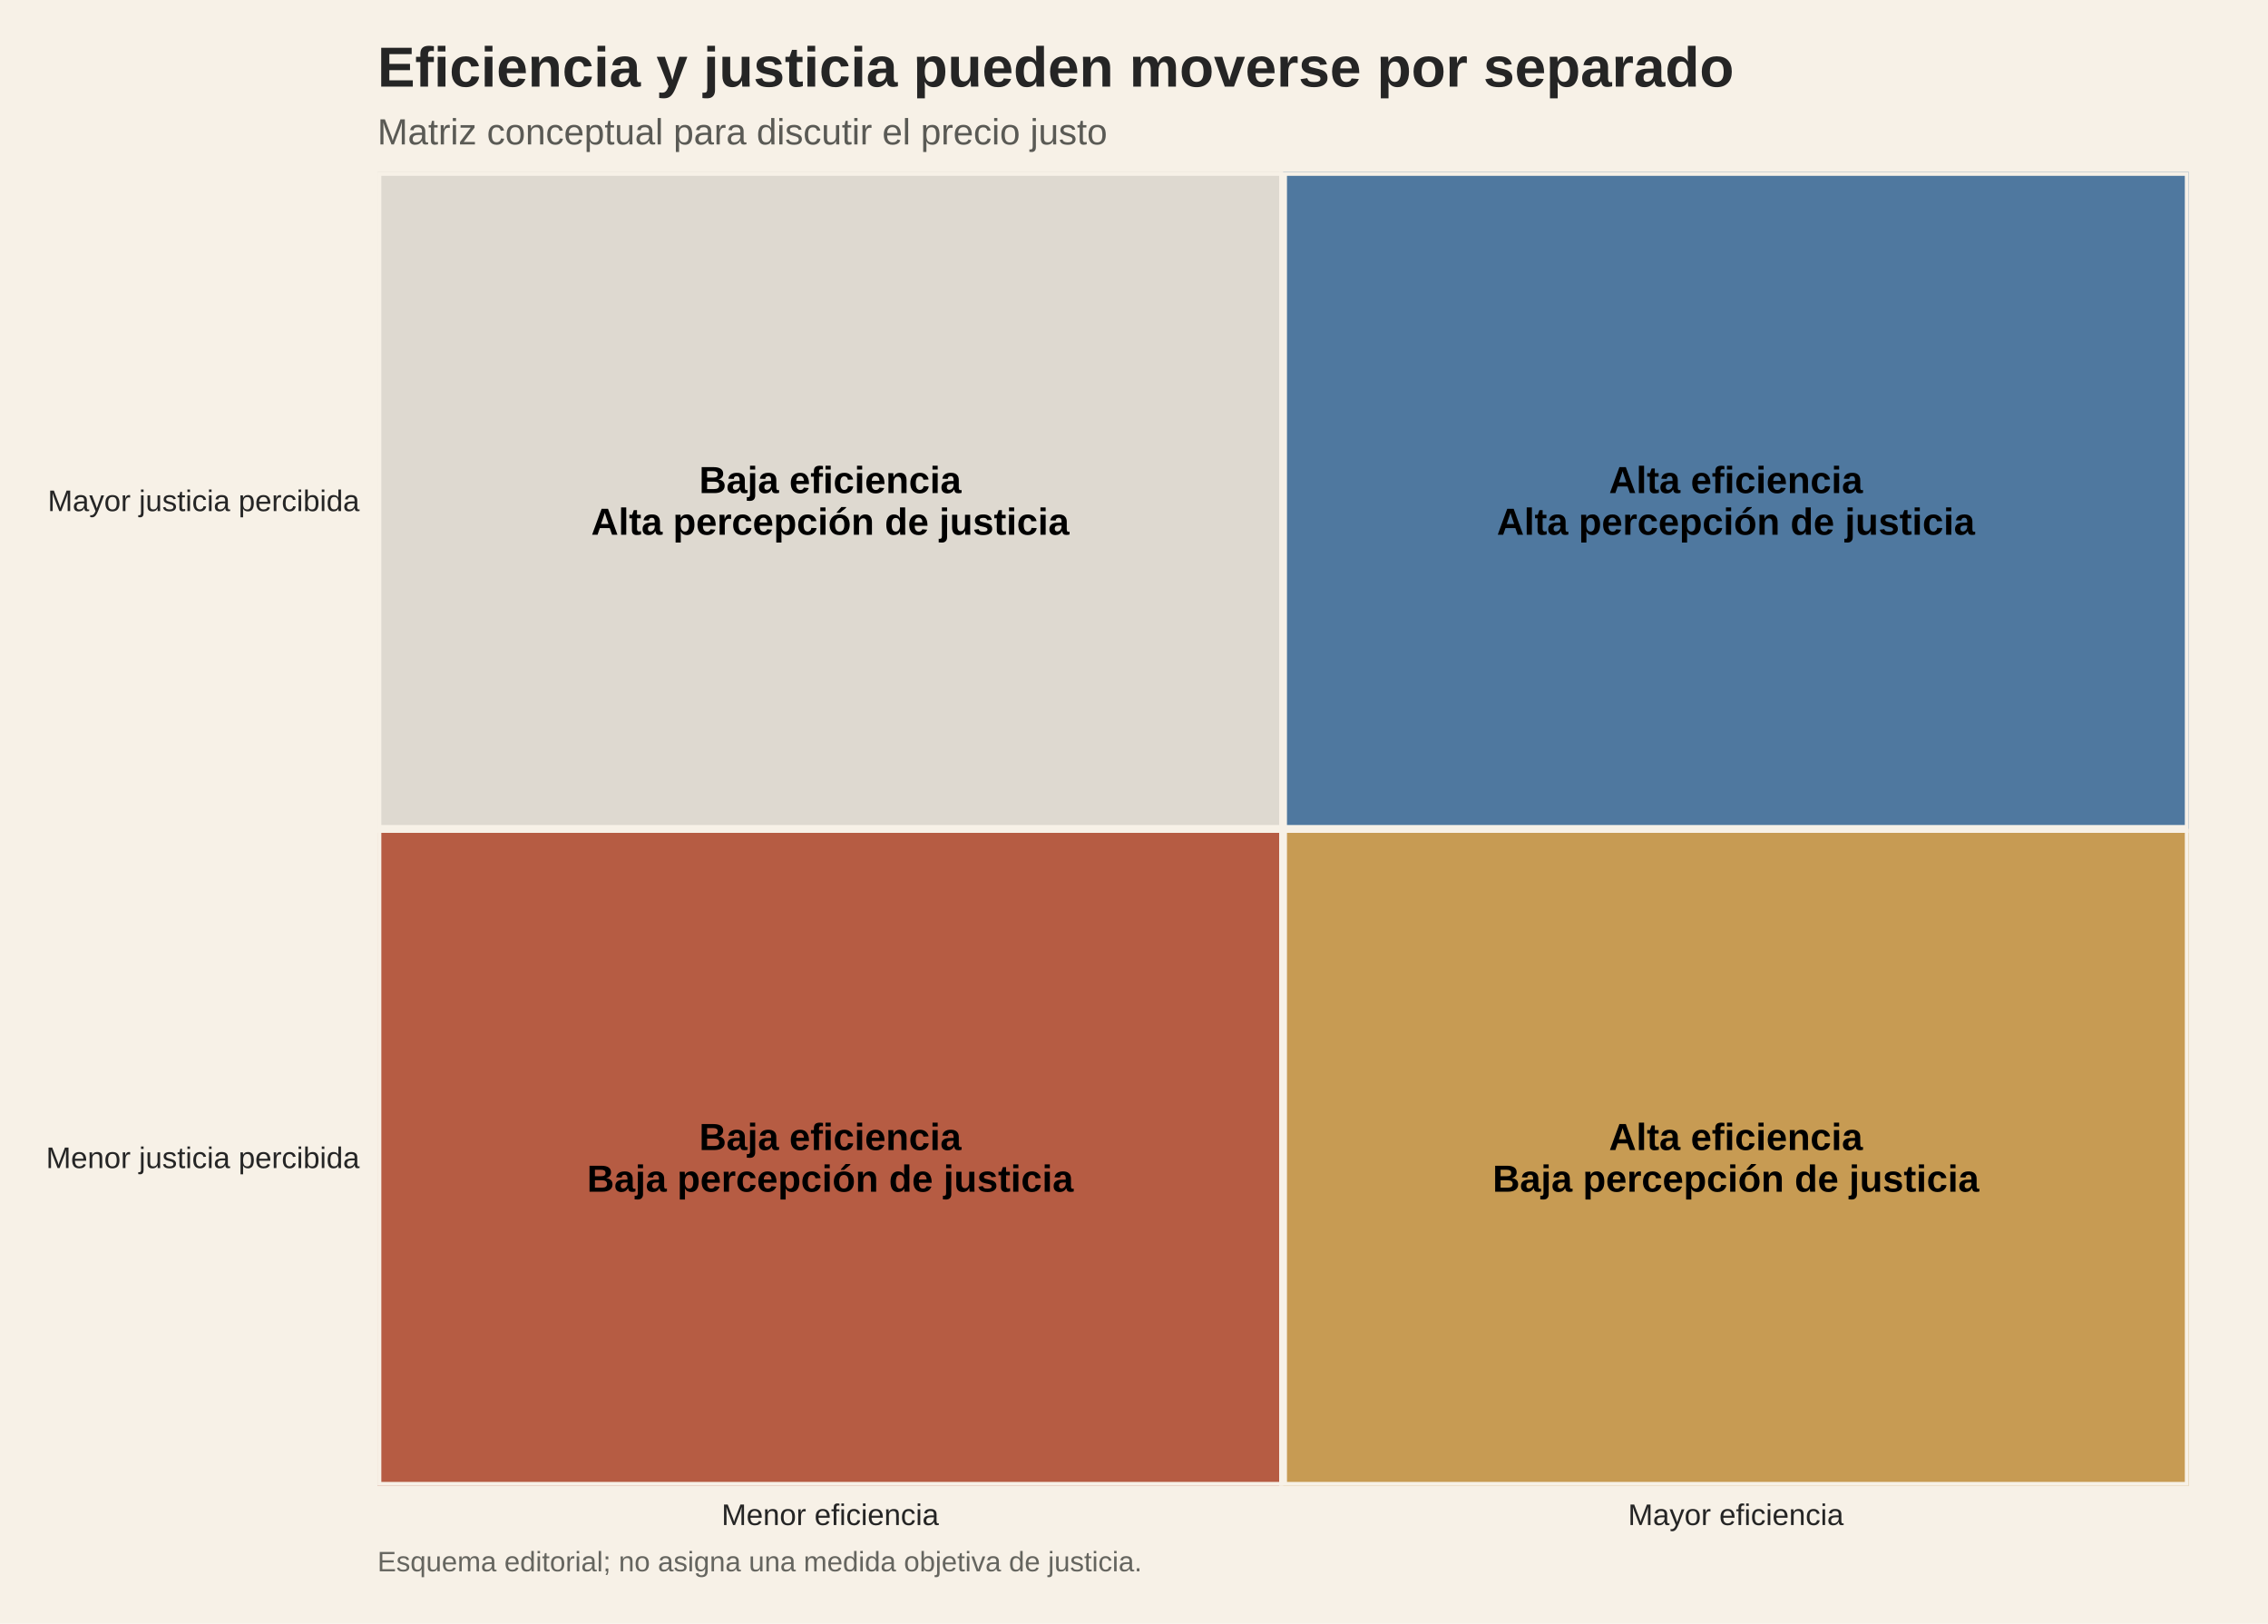
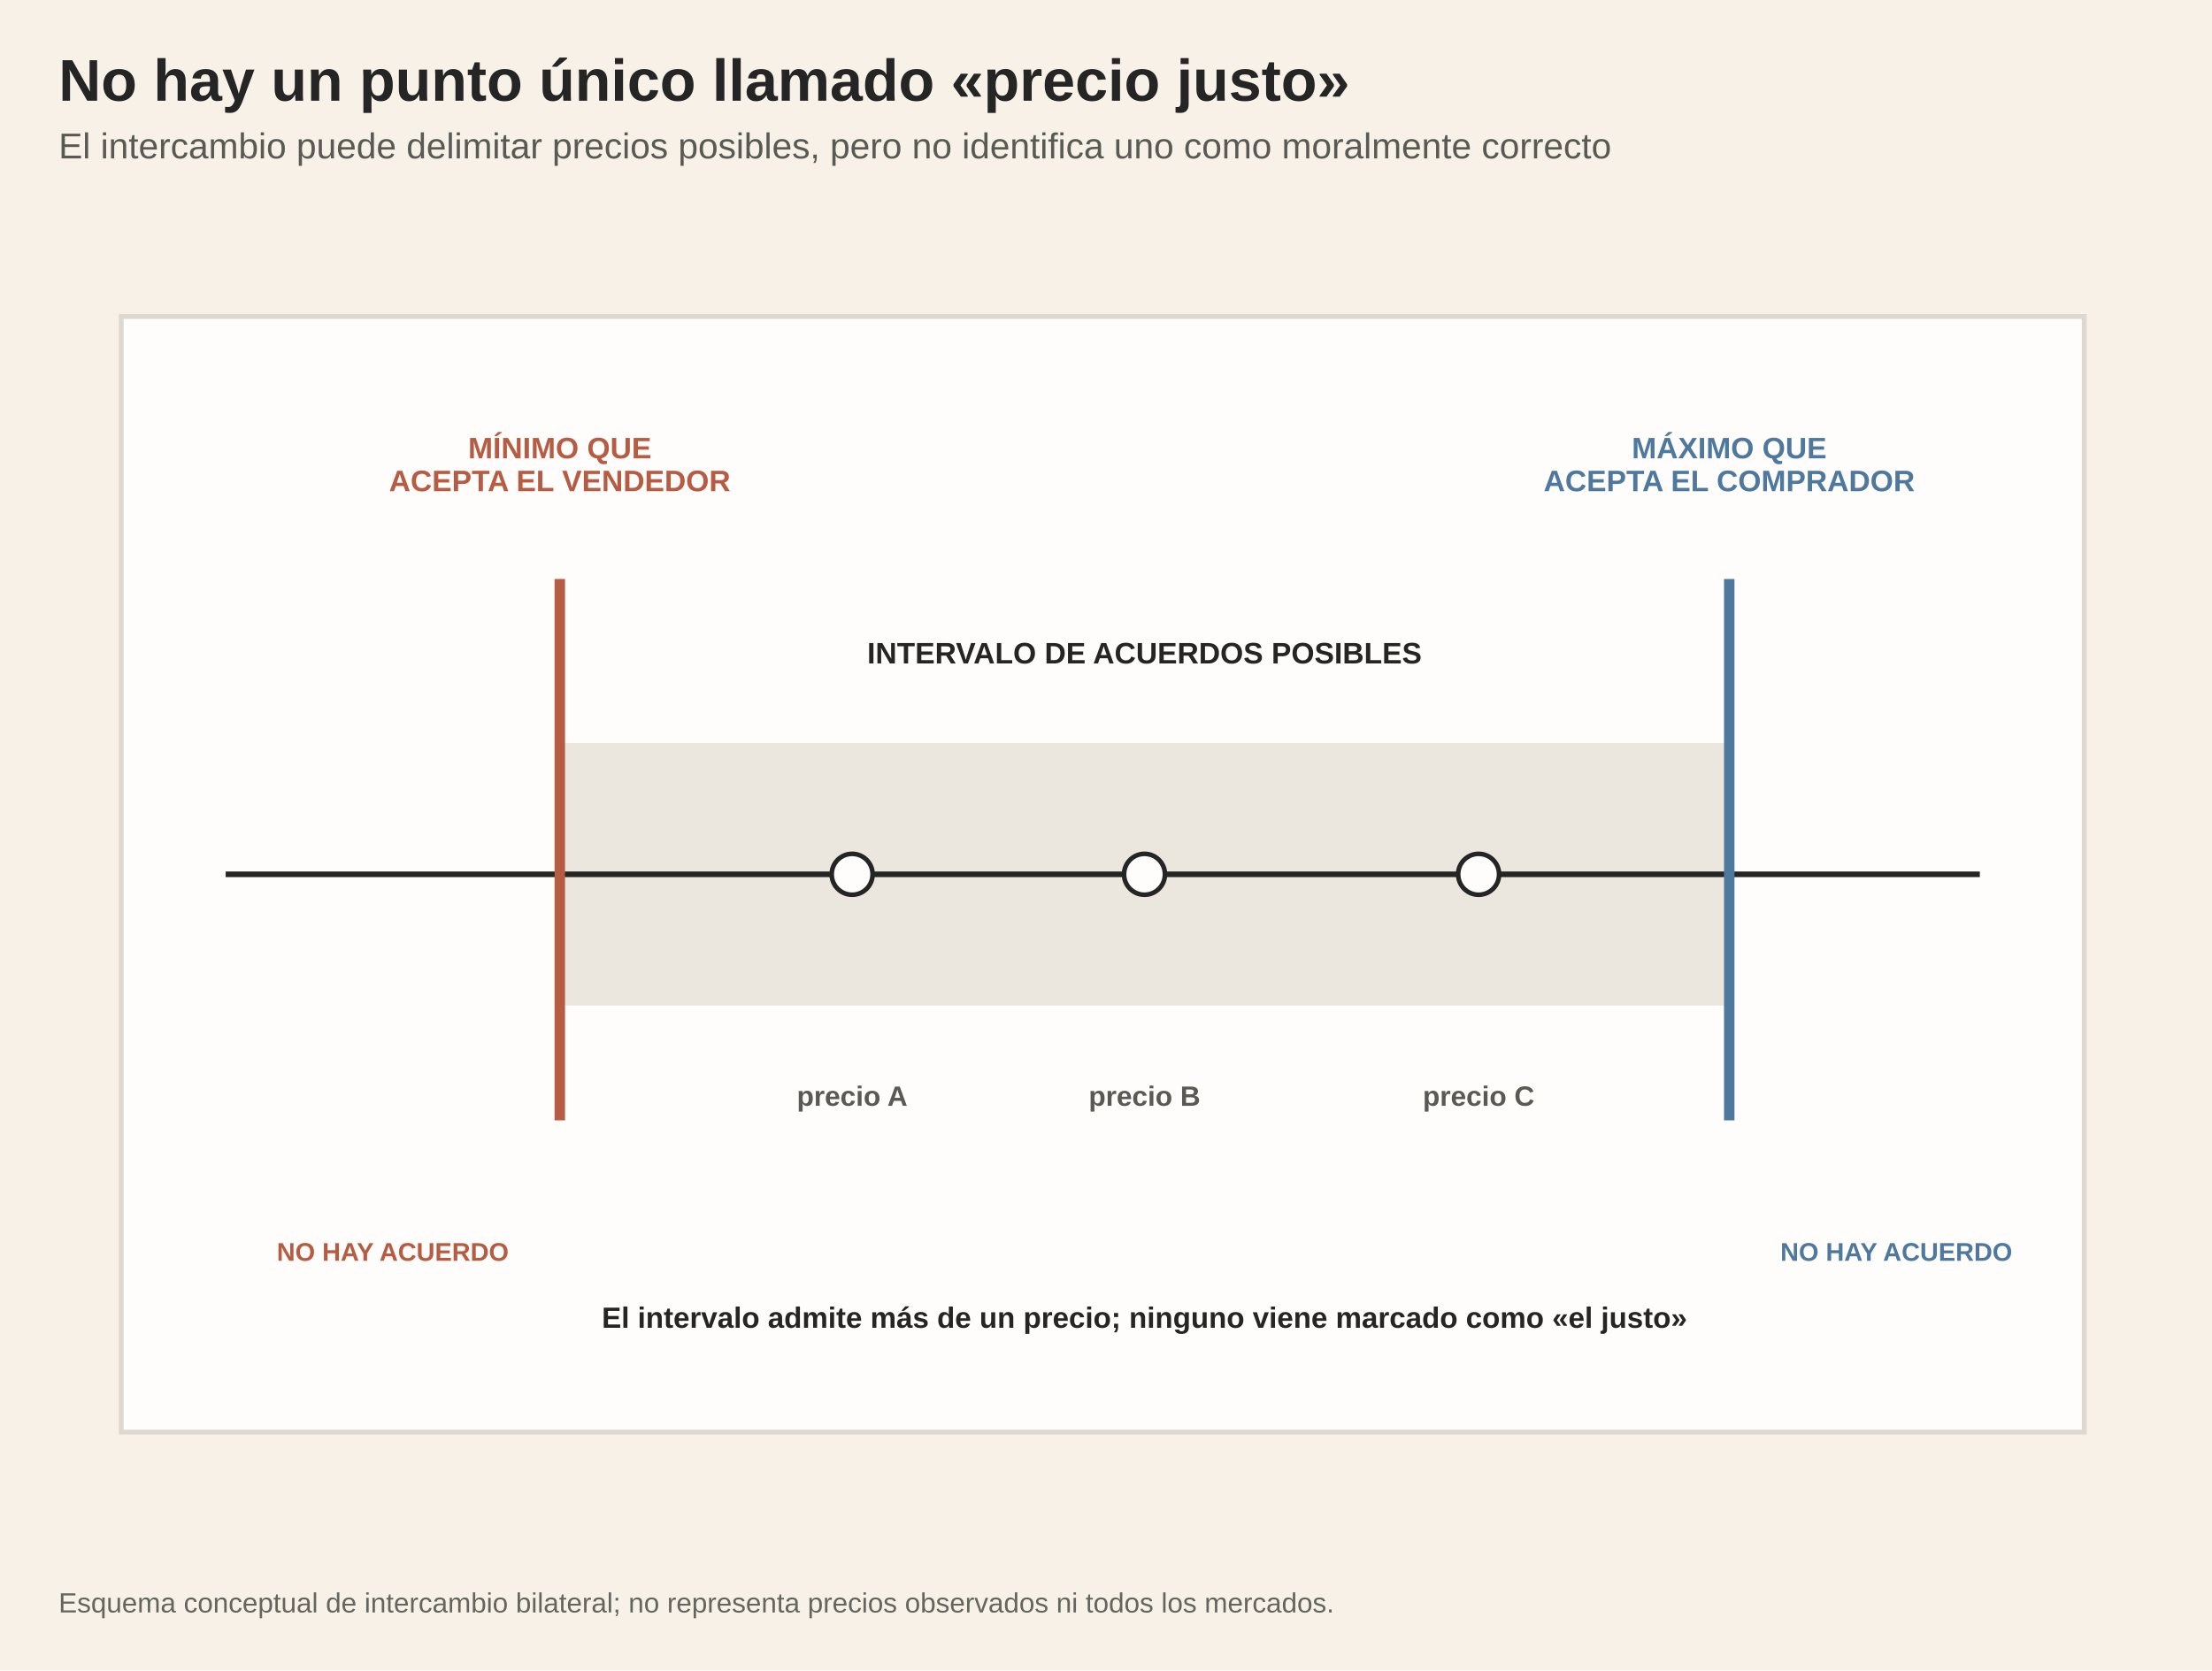
- <svg xmlns="http://www.w3.org/2000/svg" width="684.00pt" height="489.60pt" viewBox="0 0 684.00 489.60">
+ <svg xmlns="http://www.w3.org/2000/svg" width="676.80pt" height="511.20pt" viewBox="0 0 676.80 511.20">
  <g class="svglite">
    <defs>
      <style type="text/css">
    .svglite line, .svglite polyline, .svglite polygon, .svglite path, .svglite rect, .svglite circle {
      fill: none;
      stroke: #000000;
      stroke-linecap: round;
      stroke-linejoin: round;
      stroke-miterlimit: 10.00;
    }
    .svglite text {
      white-space: pre;
    }
    .svglite g.glyphgroup path {
      fill: inherit;
      stroke: none;
    }
  </style>
    </defs>
    <rect width="100%" height="100%" style="stroke: none; fill: #F7F1E7;" />
    <defs>
-       <clipPath id="cpMC4wMHw2ODQuMDB8MC4wMHw0ODkuNjA=">
-         <rect x="0.00" y="0.00" width="684.00" height="489.60" />
+       <clipPath id="cpMC4wMHw2NzYuODB8MC4wMHw1MTEuMjA=">
+         <rect x="0.00" y="0.00" width="676.80" height="511.20" />
      </clipPath>
    </defs>
-     <g clip-path="url(#cpMC4wMHw2ODQuMDB8MC4wMHw0ODkuNjA=)">
-       <rect x="0.00" y="0.00" width="684.00" height="489.60" style="stroke-width: 1.16; stroke: none; fill: #F7F1E7;" />
+     <g clip-path="url(#cpMC4wMHw2NzYuODB8MC4wMHw1MTEuMjA=)">
+       <rect x="0.00" y="0.00" width="676.80" height="511.20" style="stroke-width: 0.00; stroke: none; fill: #F7F1E7;" />
    </g>
    <defs>
-       <clipPath id="cpMTEzLjgzfDY2MC4wOXw1MS44NXw0NDguMDg=">
-         <rect x="113.83" y="51.85" width="546.26" height="396.23" />
+       <clipPath id="cpMTcuOTN8NjU2Ljg3fDY2LjczfDQ3My40Mw==">
+         <rect x="17.93" y="66.73" width="638.94" height="406.70" />
      </clipPath>
    </defs>
-     <g clip-path="url(#cpMTEzLjgzfDY2MC4wOXw1MS44NXw0NDguMDg=)">
-       <rect x="113.83" y="51.85" width="546.26" height="396.23" style="stroke-width: 1.16; stroke: none; fill: #F7F1E7;" />
-       <rect x="113.83" y="249.97" width="273.13" height="198.11" style="stroke-width: 2.35; stroke: #F7F1E7; stroke-linecap: butt; stroke-linejoin: miter; fill: #B65C43;" />
-       <rect x="386.96" y="249.97" width="273.13" height="198.11" style="stroke-width: 2.35; stroke: #F7F1E7; stroke-linecap: butt; stroke-linejoin: miter; fill: #C79B53;" />
-       <rect x="113.83" y="51.85" width="273.13" height="198.11" style="stroke-width: 2.35; stroke: #F7F1E7; stroke-linecap: butt; stroke-linejoin: miter; fill: #DED9D0;" />
-       <rect x="386.96" y="51.85" width="273.13" height="198.11" style="stroke-width: 2.35; stroke: #F7F1E7; stroke-linecap: butt; stroke-linejoin: miter; fill: #4F789F;" />
-       <text x="250.39" y="346.81" text-anchor="middle" style="font-size: 11.38px; font-weight: bold; font-family: &quot;Arial&quot;;" textLength="79.03px" lengthAdjust="spacingAndGlyphs">Baja eficiencia</text>
-       <text x="250.39" y="359.38" text-anchor="middle" style="font-size: 11.38px; font-weight: bold; font-family: &quot;Arial&quot;;" textLength="146.67px" lengthAdjust="spacingAndGlyphs">Baja percepción de justicia</text>
-       <text x="523.52" y="346.81" text-anchor="middle" style="font-size: 11.38px; font-weight: bold; font-family: &quot;Arial&quot;;" textLength="76.48px" lengthAdjust="spacingAndGlyphs">Alta eficiencia</text>
-       <text x="523.52" y="359.38" text-anchor="middle" style="font-size: 11.38px; font-weight: bold; font-family: &quot;Arial&quot;;" textLength="146.67px" lengthAdjust="spacingAndGlyphs">Baja percepción de justicia</text>
-       <text x="250.39" y="148.70" text-anchor="middle" style="font-size: 11.38px; font-weight: bold; font-family: &quot;Arial&quot;;" textLength="79.03px" lengthAdjust="spacingAndGlyphs">Baja eficiencia</text>
-       <text x="250.39" y="161.26" text-anchor="middle" style="font-size: 11.38px; font-weight: bold; font-family: &quot;Arial&quot;;" textLength="144.12px" lengthAdjust="spacingAndGlyphs">Alta percepción de justicia</text>
-       <text x="523.52" y="148.70" text-anchor="middle" style="font-size: 11.38px; font-weight: bold; font-family: &quot;Arial&quot;;" textLength="76.48px" lengthAdjust="spacingAndGlyphs">Alta eficiencia</text>
-       <text x="523.52" y="161.26" text-anchor="middle" style="font-size: 11.38px; font-weight: bold; font-family: &quot;Arial&quot;;" textLength="144.12px" lengthAdjust="spacingAndGlyphs">Alta percepción de justicia</text>
+     <g clip-path="url(#cpMTcuOTN8NjU2Ljg3fDY2LjczfDQ3My40Mw==)">
+       <rect x="17.93" y="66.73" width="638.94" height="406.70" style="stroke-width: 0.00; stroke: none; fill: #F7F1E7;" />
+       <rect x="37.10" y="96.85" width="600.61" height="341.43" style="stroke-width: 1.49; stroke: #DED9D0; stroke-linecap: butt; stroke-linejoin: miter; fill: #FFFDFC;" />
+       <rect x="171.28" y="227.40" width="357.81" height="80.34" style="stroke-width: 1.16; stroke: none; stroke-linecap: butt; stroke-linejoin: miter; fill: #ECE7DE;" />
+       <line x1="69.05" y1="267.57" x2="605.76" y2="267.57" style="stroke-width: 1.71; stroke: #252525; stroke-linecap: butt;" />
+       <line x1="171.28" y1="342.88" x2="171.28" y2="177.19" style="stroke-width: 3.20; stroke: #B65C43; stroke-linecap: butt;" />
+       <line x1="529.09" y1="342.88" x2="529.09" y2="177.19" style="stroke-width: 3.20; stroke: #4F789F; stroke-linecap: butt;" />
+       <text x="171.28" y="140.27" text-anchor="middle" style="font-size: 9.10px; font-weight: bold;fill: #B65C43; font-family: &quot;Arial&quot;;" textLength="56.09px" lengthAdjust="spacingAndGlyphs">MÍNIMO QUE</text>
+       <text x="171.28" y="150.32" text-anchor="middle" style="font-size: 9.10px; font-weight: bold;fill: #B65C43; font-family: &quot;Arial&quot;;" textLength="104.39px" lengthAdjust="spacingAndGlyphs">ACEPTA EL VENDEDOR</text>
+       <text x="529.09" y="140.27" text-anchor="middle" style="font-size: 9.10px; font-weight: bold;fill: #4F789F; font-family: &quot;Arial&quot;;" textLength="59.62px" lengthAdjust="spacingAndGlyphs">MÁXIMO QUE</text>
+       <text x="529.09" y="150.32" text-anchor="middle" style="font-size: 9.10px; font-weight: bold;fill: #4F789F; font-family: &quot;Arial&quot;;" textLength="113.48px" lengthAdjust="spacingAndGlyphs">ACEPTA EL COMPRADOR</text>
+       <text x="350.18" y="203.04" text-anchor="middle" style="font-size: 9.10px; font-weight: bold;fill: #252525; font-family: &quot;Arial&quot;;" textLength="169.58px" lengthAdjust="spacingAndGlyphs">INTERVALO DE ACUERDOS POSIBLES</text>
+       <circle cx="260.73" cy="267.57" r="6.26" style="stroke-width: 1.42; stroke: #252525; fill: #FFFDFC;" />
+       <circle cx="350.18" cy="267.57" r="6.26" style="stroke-width: 1.42; stroke: #252525; fill: #FFFDFC;" />
+       <circle cx="452.41" cy="267.57" r="6.26" style="stroke-width: 1.42; stroke: #252525; fill: #FFFDFC;" />
+       <text x="260.73" y="338.41" text-anchor="middle" style="font-size: 8.54px; font-weight: bold;fill: #5A5A55; font-family: &quot;Arial&quot;;" textLength="33.84px" lengthAdjust="spacingAndGlyphs">precio A</text>
+       <text x="350.18" y="338.41" text-anchor="middle" style="font-size: 8.54px; font-weight: bold;fill: #5A5A55; font-family: &quot;Arial&quot;;" textLength="34.16px" lengthAdjust="spacingAndGlyphs">precio B</text>
+       <text x="452.41" y="338.41" text-anchor="middle" style="font-size: 8.54px; font-weight: bold;fill: #5A5A55; font-family: &quot;Arial&quot;;" textLength="34.16px" lengthAdjust="spacingAndGlyphs">precio C</text>
+       <text x="120.16" y="385.85" text-anchor="middle" style="font-size: 7.82px; font-weight: bold;fill: #B65C43; font-family: &quot;Arial&quot;;" textLength="70.88px" lengthAdjust="spacingAndGlyphs">NO HAY ACUERDO</text>
+       <text x="580.20" y="385.85" text-anchor="middle" style="font-size: 7.82px; font-weight: bold;fill: #4F789F; font-family: &quot;Arial&quot;;" textLength="70.88px" lengthAdjust="spacingAndGlyphs">NO HAY ACUERDO</text>
+       <text x="350.18" y="406.34" text-anchor="middle" style="font-size: 8.96px; font-weight: bold;fill: #252525; font-family: &quot;Arial&quot;;" textLength="331.86px" lengthAdjust="spacingAndGlyphs">El intervalo admite más de un precio; ninguno viene marcado como «el justo»</text>
    </g>
-     <g clip-path="url(#cpMC4wMHw2ODQuMDB8MC4wMHw0ODkuNjA=)">
-       <text x="108.45" y="352.25" text-anchor="end" style="font-size: 9.00px;fill: #252525; font-family: &quot;Arial&quot;;" textLength="94.50px" lengthAdjust="spacingAndGlyphs">Menor justicia percibida</text>
-       <text x="108.45" y="154.13" text-anchor="end" style="font-size: 9.00px;fill: #252525; font-family: &quot;Arial&quot;;" textLength="94.00px" lengthAdjust="spacingAndGlyphs">Mayor justicia percibida</text>
-       <text x="250.39" y="459.90" text-anchor="middle" style="font-size: 9.00px;fill: #252525; font-family: &quot;Arial&quot;;" textLength="65.50px" lengthAdjust="spacingAndGlyphs">Menor eficiencia</text>
-       <text x="523.52" y="459.90" text-anchor="middle" style="font-size: 9.00px;fill: #252525; font-family: &quot;Arial&quot;;" textLength="65.00px" lengthAdjust="spacingAndGlyphs">Mayor eficiencia</text>
-       <text x="113.83" y="43.56" style="font-size: 11.00px;fill: #5A5A55; font-family: &quot;Arial&quot;;" textLength="220.22px" lengthAdjust="spacingAndGlyphs">Matriz conceptual para discutir el precio justo</text>
-       <text x="113.83" y="26.12" style="font-size: 17.00px; font-weight: bold;fill: #252525; font-family: &quot;Arial&quot;;" textLength="409.06px" lengthAdjust="spacingAndGlyphs">Eficiencia y justicia pueden moverse por separado</text>
-       <text x="113.83" y="473.86" style="font-size: 8.50px;fill: #65655F; font-family: &quot;Arial&quot;;" textLength="230.78px" lengthAdjust="spacingAndGlyphs">Esquema editorial; no asigna una medida objetiva de justicia.</text>
+     <g clip-path="url(#cpMC4wMHw2NzYuODB8MC4wMHw1MTEuMjA=)">
+       <text x="17.93" y="48.47" style="font-size: 11.00px;fill: #5A5A55; font-family: &quot;Arial&quot;;" textLength="475.34px" lengthAdjust="spacingAndGlyphs">El intercambio puede delimitar precios posibles, pero no identifica uno como moralmente correcto</text>
+       <text x="17.93" y="30.82" style="font-size: 18.00px; font-weight: bold;fill: #252525; font-family: &quot;Arial&quot;;" textLength="395.16px" lengthAdjust="spacingAndGlyphs">No hay un punto único llamado «precio justo»</text>
+       <text x="17.93" y="493.47" style="font-size: 8.50px;fill: #65655F; font-family: &quot;Arial&quot;;" textLength="390.56px" lengthAdjust="spacingAndGlyphs">Esquema conceptual de intercambio bilateral; no representa precios observados ni todos los mercados.</text>
    </g>
  </g>
</svg>
